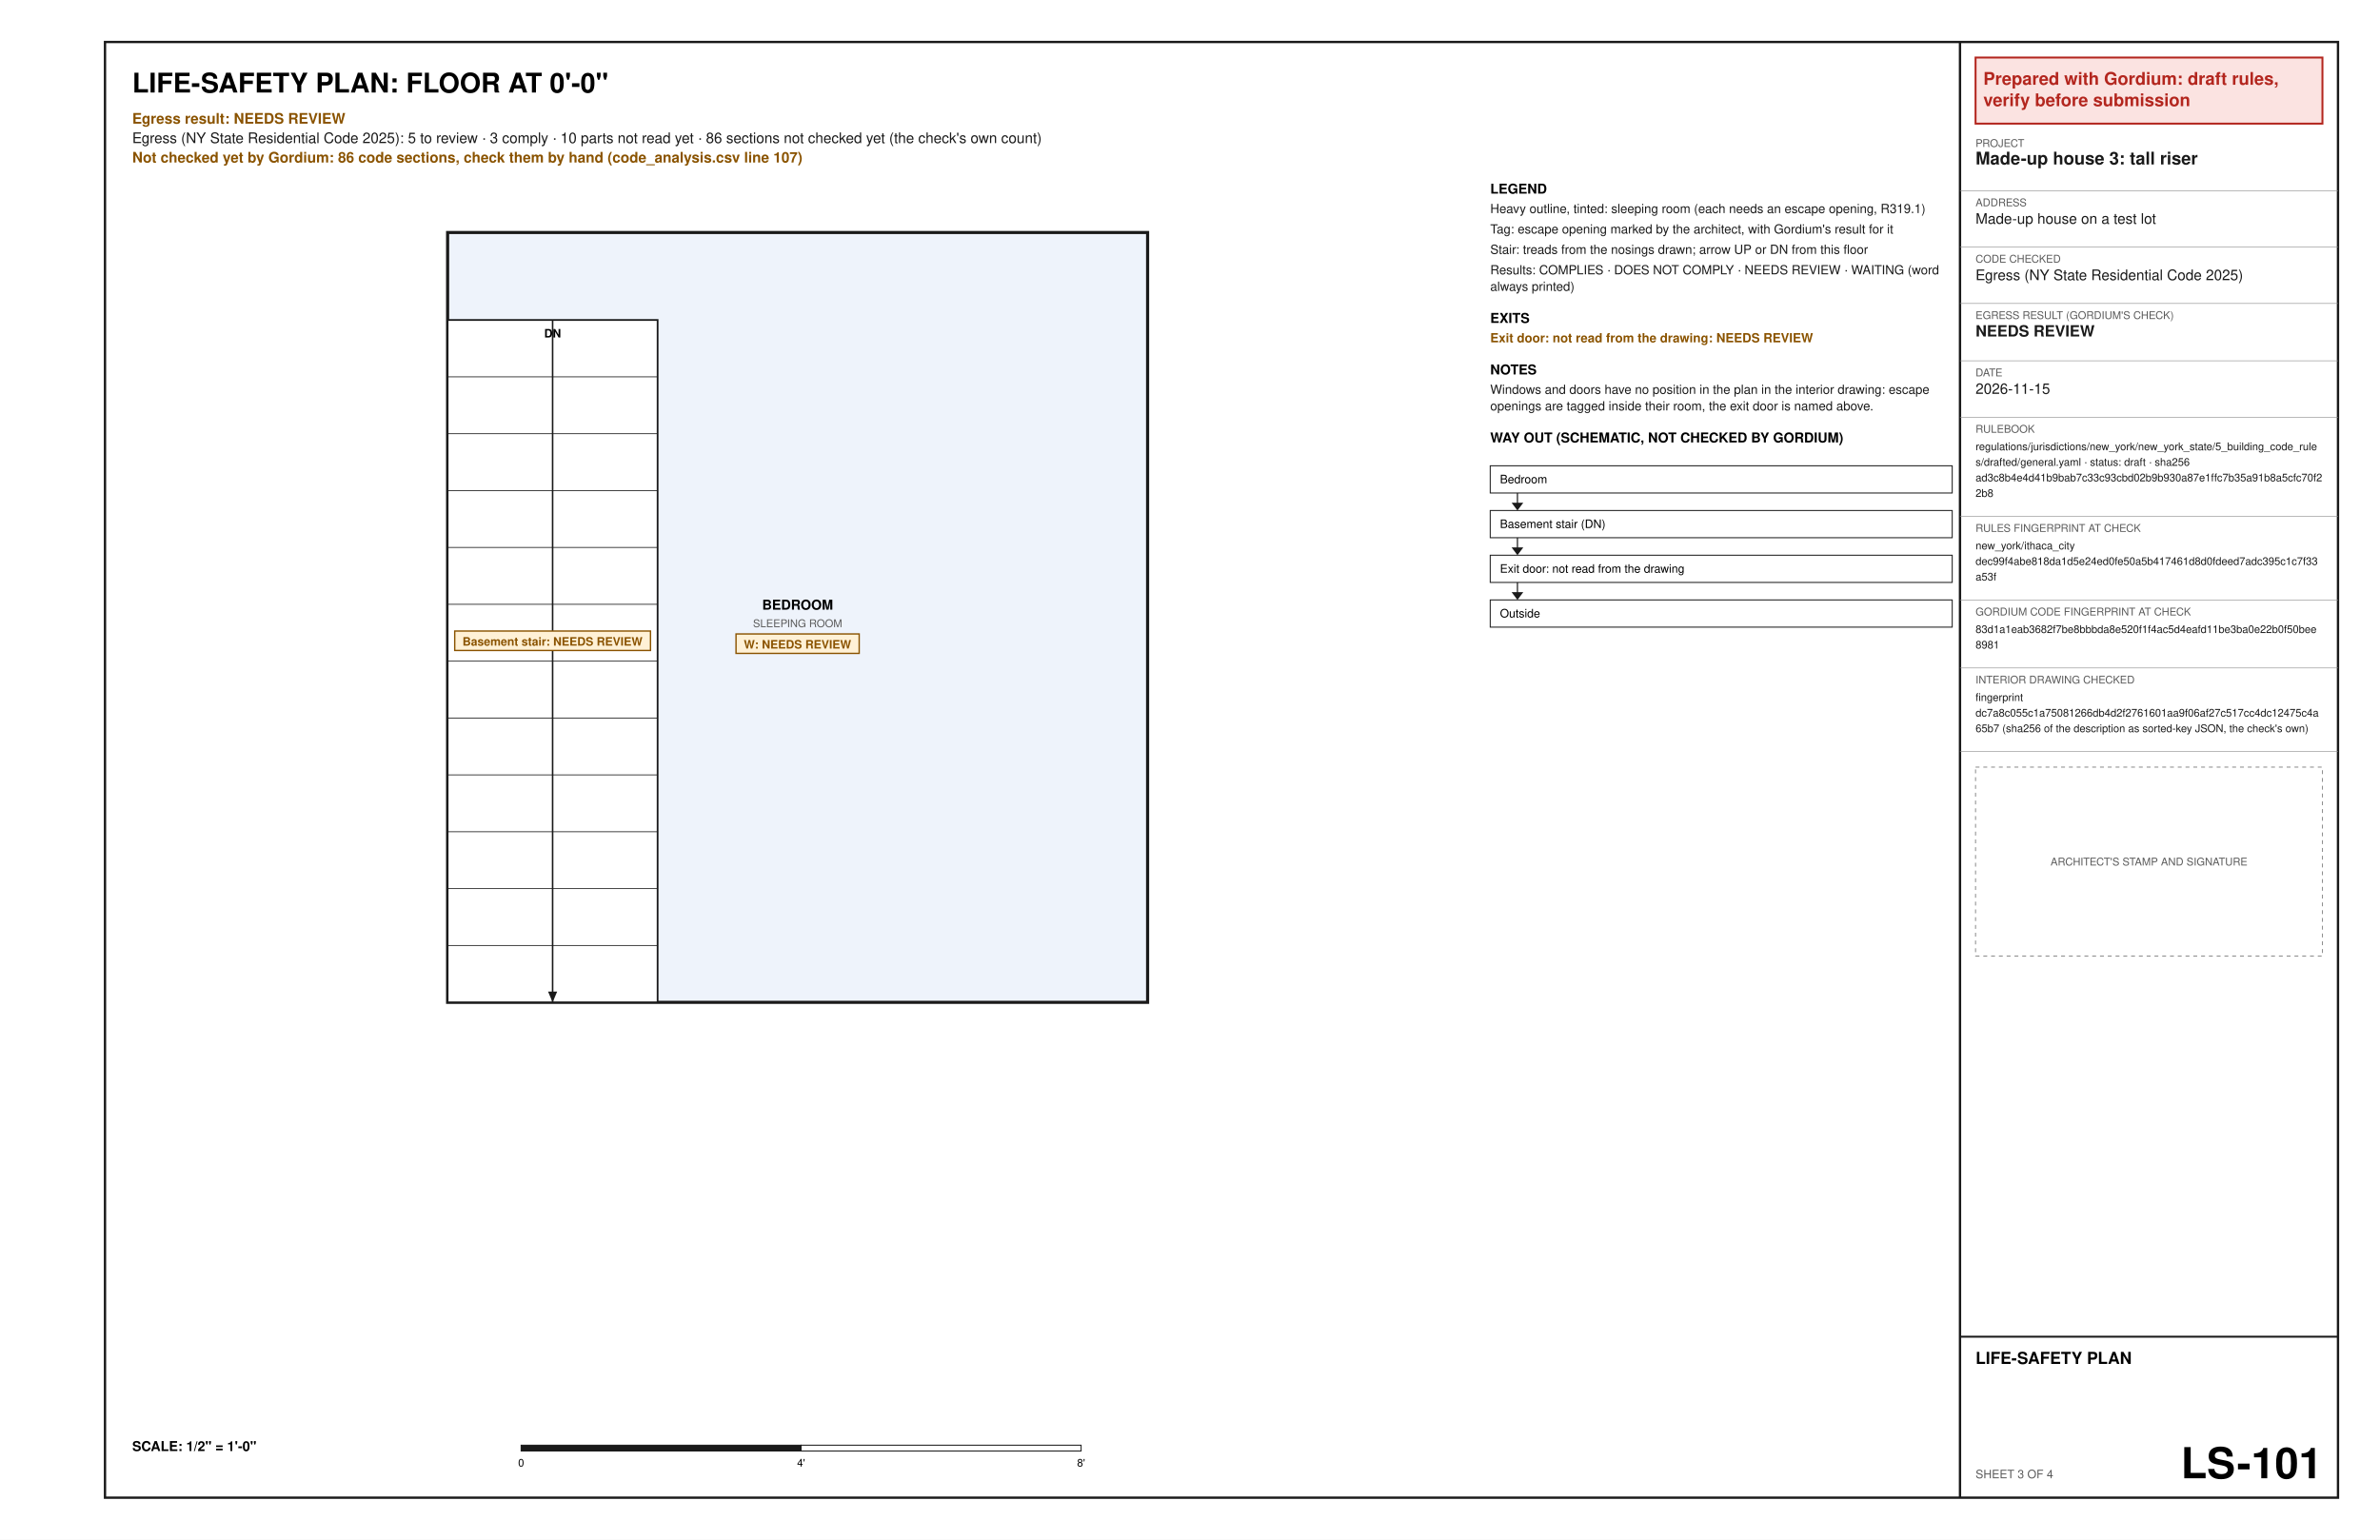
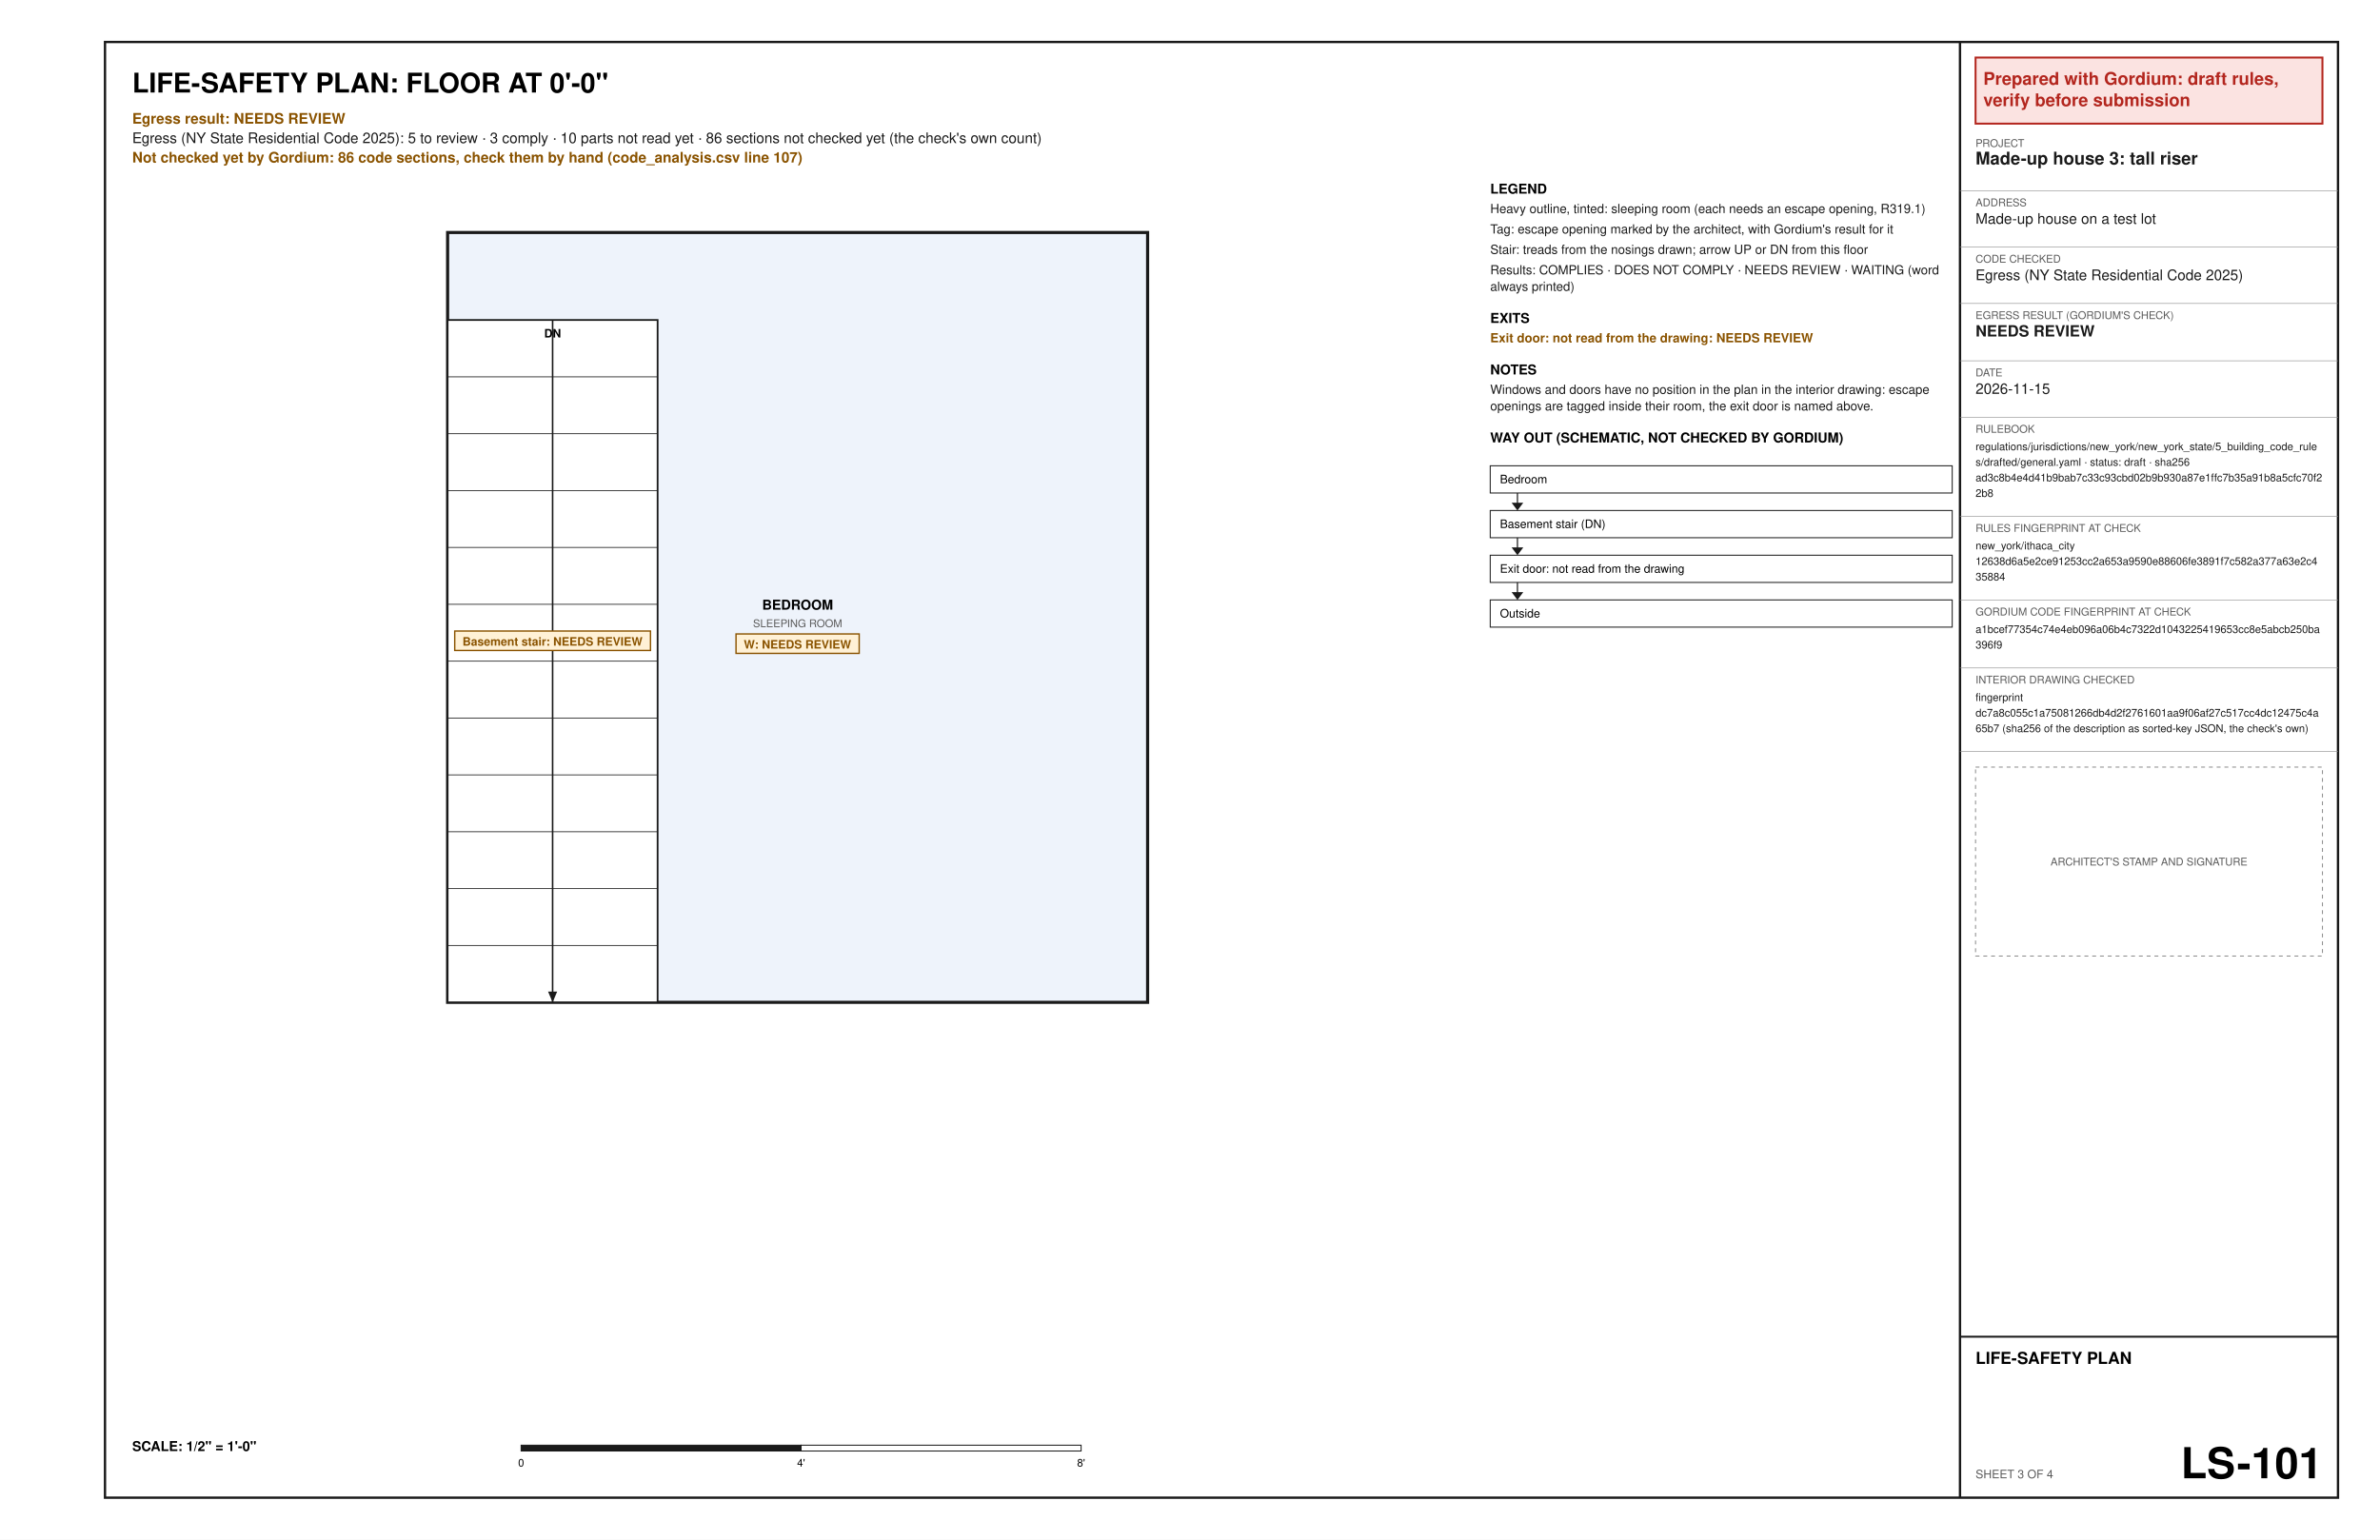
<svg xmlns="http://www.w3.org/2000/svg" width="17in" height="11in" viewBox="0 0 1224 792" font-family="Helvetica, Arial, sans-serif">
  <rect x="0" y="0" width="1224" height="792" fill="#ffffff" />
  <text x="68" y="47.6" font-size="14" font-weight="bold" text-anchor="start" fill="#000000" xml:space="preserve">LIFE-SAFETY PLAN: FLOOR AT 0'-0"</text>
  <text x="68" y="63.6" font-size="7.5" font-weight="bold" text-anchor="start" fill="#8a5300" xml:space="preserve">Egress result: NEEDS REVIEW</text>
  <text x="68" y="73.6" font-size="7.5" text-anchor="start" fill="#1a1a1a" xml:space="preserve">Egress (NY State Residential Code 2025): 5 to review · 3 comply · 10 parts not read yet · 86 sections not checked yet (the check's own count)</text>
  <text x="68" y="83.6" font-size="7.5" font-weight="bold" text-anchor="start" fill="#8a5300" xml:space="preserve">Not checked yet by Gordium: 86 code sections, check them by hand (code_analysis.csv line 107)</text>
  <polygon points="230.2,515.6 590.2,515.6 590.2,119.6 230.2,119.6" fill="#eef3fb" stroke="#1a1a1a" stroke-width="1.6" />
  <text x="410.2" y="313.6" font-size="7" font-weight="bold" text-anchor="middle" fill="#000000" xml:space="preserve">BEDROOM</text>
  <text x="410.2" y="322.6" font-size="5.5" text-anchor="middle" fill="#5a5a5a" xml:space="preserve">SLEEPING ROOM</text>
  <polygon points="378.53,326.1 441.87,326.1 441.87,336.1 378.53,336.1" fill="#fff1d6" stroke="#8a5300" stroke-width="0.7" />
  <text x="382.53" y="333.6" font-size="6" font-weight="bold" text-anchor="start" fill="#8a5300" xml:space="preserve">W: NEEDS REVIEW</text>
  <polygon points="230.2,515.6 338.2,515.6 338.2,164.6 230.2,164.6" fill="#ffffff" stroke="#1a1a1a" stroke-width="0.9" />
  <line x1="230.2" y1="486.35" x2="338.2" y2="486.35" stroke="#1a1a1a" stroke-width="0.4" />
  <line x1="230.2" y1="457.1" x2="338.2" y2="457.1" stroke="#1a1a1a" stroke-width="0.4" />
  <line x1="230.2" y1="427.85" x2="338.2" y2="427.85" stroke="#1a1a1a" stroke-width="0.4" />
  <line x1="230.2" y1="398.6" x2="338.2" y2="398.6" stroke="#1a1a1a" stroke-width="0.4" />
  <line x1="230.2" y1="369.35" x2="338.2" y2="369.35" stroke="#1a1a1a" stroke-width="0.4" />
  <line x1="230.2" y1="340.1" x2="338.2" y2="340.1" stroke="#1a1a1a" stroke-width="0.4" />
  <line x1="230.2" y1="310.85" x2="338.2" y2="310.85" stroke="#1a1a1a" stroke-width="0.4" />
  <line x1="230.2" y1="281.6" x2="338.2" y2="281.6" stroke="#1a1a1a" stroke-width="0.4" />
  <line x1="230.2" y1="252.35" x2="338.2" y2="252.35" stroke="#1a1a1a" stroke-width="0.4" />
  <line x1="230.2" y1="223.1" x2="338.2" y2="223.1" stroke="#1a1a1a" stroke-width="0.4" />
  <line x1="230.2" y1="193.85" x2="338.2" y2="193.85" stroke="#1a1a1a" stroke-width="0.4" />
  <line x1="284.2" y1="164.6" x2="284.2" y2="515.6" stroke="#1a1a1a" stroke-width="0.8" />
  <polygon points="284.2,515.6 281.86,510.07 286.54,510.07" fill="#1a1a1a" />
  <text x="284.2" y="173.6" font-size="6" font-weight="bold" text-anchor="middle" fill="#000000" xml:space="preserve">DN</text>
  <polygon points="233.86,324.6 334.54,324.6 334.54,334.6 233.86,334.6" fill="#fff1d6" stroke="#8a5300" stroke-width="0.7" />
  <text x="237.86" y="332.1" font-size="6" font-weight="bold" text-anchor="start" fill="#8a5300" xml:space="preserve">Basement stair: NEEDS REVIEW</text>
  <text x="68" y="746.4" font-size="7" font-weight="bold" text-anchor="start" fill="#000000" xml:space="preserve">SCALE: 1/2" = 1'-0"</text>
  <polygon points="268,743.4 412,743.4 412,746.4 268,746.4" fill="#1a1a1a" stroke="#1a1a1a" stroke-width="0.5" />
  <polygon points="412,743.4 556,743.4 556,746.4 412,746.4" fill="#ffffff" stroke="#1a1a1a" stroke-width="0.5" />
  <text x="268" y="754.4" font-size="5.5" text-anchor="middle" fill="#000000" xml:space="preserve">0</text>
  <text x="412" y="754.4" font-size="5.5" text-anchor="middle" fill="#000000" xml:space="preserve">4'</text>
  <text x="556" y="754.4" font-size="5.5" text-anchor="middle" fill="#000000" xml:space="preserve">8'</text>
  <text x="766.4" y="99.6" font-size="7" font-weight="bold" text-anchor="start" fill="#000000" xml:space="preserve">LEGEND</text>
  <text x="766.4" y="109.6" font-size="6.5" text-anchor="start" fill="#1a1a1a" xml:space="preserve">Heavy outline, tinted: sleeping room (each needs an escape opening, R319.1)</text>
  <text x="766.4" y="120.1" font-size="6.5" text-anchor="start" fill="#1a1a1a" xml:space="preserve">Tag: escape opening marked by the architect, with Gordium's result for it</text>
  <text x="766.4" y="130.6" font-size="6.5" text-anchor="start" fill="#1a1a1a" xml:space="preserve">Stair: treads from the nosings drawn; arrow UP or DN from this floor</text>
  <text x="766.4" y="141.1" font-size="6.5" text-anchor="start" fill="#1a1a1a" xml:space="preserve">Results: COMPLIES · DOES NOT COMPLY · NEEDS REVIEW · WAITING (word</text>
  <text x="766.4" y="149.6" font-size="6.5" text-anchor="start" fill="#1a1a1a" xml:space="preserve">always printed)</text>
  <text x="766.4" y="166.1" font-size="7" font-weight="bold" text-anchor="start" fill="#000000" xml:space="preserve">EXITS</text>
  <text x="766.4" y="176.1" font-size="6.5" font-weight="bold" text-anchor="start" fill="#8a5300" xml:space="preserve">Exit door: not read from the drawing: NEEDS REVIEW</text>
  <text x="766.4" y="192.6" font-size="7" font-weight="bold" text-anchor="start" fill="#000000" xml:space="preserve">NOTES</text>
  <text x="766.4" y="202.6" font-size="6.5" text-anchor="start" fill="#1a1a1a" xml:space="preserve">Windows and doors have no position in the plan in the interior drawing: escape</text>
  <text x="766.4" y="211.1" font-size="6.5" text-anchor="start" fill="#1a1a1a" xml:space="preserve">openings are tagged inside their room, the exit door is named above.</text>
  <text x="766.4" y="227.6" font-size="7" font-weight="bold" text-anchor="start" fill="#000000" xml:space="preserve">WAY OUT (SCHEMATIC, NOT CHECKED BY GORDIUM)</text>
  <polygon points="766.4,239.6 1004,239.6 1004,253.6 766.4,253.6" fill="none" stroke="#1a1a1a" stroke-width="0.5" />
  <text x="771.4" y="248.6" font-size="6" text-anchor="start" fill="#000000" xml:space="preserve">Bedroom</text>
  <line x1="780.4" y1="253.6" x2="780.4" y2="261.6" stroke="#1a1a1a" stroke-width="0.6" />
  <polygon points="777.4,258.6 783.4,258.6 780.4,262.6" fill="#1a1a1a" />
  <polygon points="766.4,262.6 1004,262.6 1004,276.6 766.4,276.6" fill="none" stroke="#1a1a1a" stroke-width="0.5" />
  <text x="771.4" y="271.6" font-size="6" text-anchor="start" fill="#000000" xml:space="preserve">Basement stair (DN)</text>
  <line x1="780.4" y1="276.6" x2="780.4" y2="284.6" stroke="#1a1a1a" stroke-width="0.6" />
  <polygon points="777.4,281.6 783.4,281.6 780.4,285.6" fill="#1a1a1a" />
  <polygon points="766.4,285.6 1004,285.6 1004,299.6 766.4,299.6" fill="none" stroke="#1a1a1a" stroke-width="0.5" />
  <text x="771.4" y="294.6" font-size="6" text-anchor="start" fill="#000000" xml:space="preserve">Exit door: not read from the drawing</text>
  <line x1="780.4" y1="299.6" x2="780.4" y2="307.6" stroke="#1a1a1a" stroke-width="0.6" />
  <polygon points="777.4,304.6 783.4,304.6 780.4,308.6" fill="#1a1a1a" />
  <polygon points="766.4,308.6 1004,308.6 1004,322.6 766.4,322.6" fill="none" stroke="#1a1a1a" stroke-width="0.5" />
  <text x="771.4" y="317.6" font-size="6" text-anchor="start" fill="#000000" xml:space="preserve">Outside</text>
  <polygon points="54,21.6 1202.4,21.6 1202.4,770.4 54,770.4" fill="none" stroke="#1a1a1a" stroke-width="1.2" />
  <line x1="1008" y1="21.6" x2="1008" y2="770.4" stroke="#1a1a1a" stroke-width="1.2" />
  <polygon points="1016,29.6 1194.4,29.6 1194.4,63.6 1016,63.6" fill="#fbe3e1" stroke="#b3261e" stroke-width="1" />
  <text x="1020" y="43.6" font-size="9" font-weight="bold" text-anchor="start" fill="#b3261e" xml:space="preserve">Prepared with Gordium: draft rules,</text>
  <text x="1020" y="54.6" font-size="9" font-weight="bold" text-anchor="start" fill="#b3261e" xml:space="preserve">verify before submission</text>
  <text x="1016" y="75.6" font-size="5.5" text-anchor="start" fill="#5a5a5a" xml:space="preserve">PROJECT</text>
  <text x="1016" y="84.6" font-size="9" font-weight="bold" text-anchor="start" fill="#1a1a1a" xml:space="preserve">Made-up house 3: tall riser</text>
  <line x1="1008" y1="98.1" x2="1202.4" y2="98.1" stroke="#8c8c8c" stroke-width="0.3" />
  <text x="1016" y="106.1" font-size="5.5" text-anchor="start" fill="#5a5a5a" xml:space="preserve">ADDRESS</text>
  <text x="1016" y="115.1" font-size="7.5" text-anchor="start" fill="#1a1a1a" xml:space="preserve">Made-up house on a test lot</text>
  <line x1="1008" y1="127.1" x2="1202.4" y2="127.1" stroke="#8c8c8c" stroke-width="0.3" />
  <text x="1016" y="135.1" font-size="5.5" text-anchor="start" fill="#5a5a5a" xml:space="preserve">CODE CHECKED</text>
  <text x="1016" y="144.1" font-size="7.5" text-anchor="start" fill="#1a1a1a" xml:space="preserve">Egress (NY State Residential Code 2025)</text>
  <line x1="1008" y1="156.1" x2="1202.4" y2="156.1" stroke="#8c8c8c" stroke-width="0.3" />
  <text x="1016" y="164.1" font-size="5.5" text-anchor="start" fill="#5a5a5a" xml:space="preserve">EGRESS RESULT (GORDIUM'S CHECK)</text>
  <text x="1016" y="173.1" font-size="8" font-weight="bold" text-anchor="start" fill="#1a1a1a" xml:space="preserve">NEEDS REVIEW</text>
  <line x1="1008" y1="185.6" x2="1202.4" y2="185.6" stroke="#8c8c8c" stroke-width="0.3" />
  <text x="1016" y="193.6" font-size="5.5" text-anchor="start" fill="#5a5a5a" xml:space="preserve">DATE</text>
  <text x="1016" y="202.6" font-size="7.5" text-anchor="start" fill="#1a1a1a" xml:space="preserve">2026-11-15</text>
  <line x1="1008" y1="214.6" x2="1202.4" y2="214.6" stroke="#8c8c8c" stroke-width="0.3" />
  <text x="1016" y="222.6" font-size="5.5" text-anchor="start" fill="#5a5a5a" xml:space="preserve">RULEBOOK</text>
  <text x="1016" y="231.6" font-size="5.5" text-anchor="start" fill="#1a1a1a" xml:space="preserve">regulations/jurisdictions/new_york/new_york_state/5_building_code_rule</text>
  <text x="1016" y="239.6" font-size="5.5" text-anchor="start" fill="#1a1a1a" xml:space="preserve">s/drafted/general.yaml · status: draft · sha256</text>
  <text x="1016" y="247.6" font-size="5.5" text-anchor="start" fill="#1a1a1a" xml:space="preserve">ad3c8b4e4d41b9bab7c33c93cbd02b9b930a87e1ffc7b35a91b8a5cfc70f2</text>
  <text x="1016" y="255.6" font-size="5.5" text-anchor="start" fill="#1a1a1a" xml:space="preserve">2b8</text>
  <line x1="1008" y1="265.6" x2="1202.4" y2="265.6" stroke="#8c8c8c" stroke-width="0.3" />
  <text x="1016" y="273.6" font-size="5.5" text-anchor="start" fill="#5a5a5a" xml:space="preserve">RULES FINGERPRINT AT CHECK</text>
  <text x="1016" y="282.6" font-size="5.5" text-anchor="start" fill="#1a1a1a" xml:space="preserve">new_york/ithaca_city</text>
-   <text x="1016" y="290.6" font-size="5.5" text-anchor="start" fill="#1a1a1a" xml:space="preserve">dec99f4abe818da1d5e24ed0fe50a5b417461d8d0fdeed7adc395c1c7f33</text>
-   <text x="1016" y="298.6" font-size="5.5" text-anchor="start" fill="#1a1a1a" xml:space="preserve">a53f</text>
+   <text x="1016" y="290.6" font-size="5.5" text-anchor="start" fill="#1a1a1a" xml:space="preserve">12638d6a5e2ce91253cc2a653a9590e88606fe3891f7c582a377a63e2c4</text>
+   <text x="1016" y="298.6" font-size="5.5" text-anchor="start" fill="#1a1a1a" xml:space="preserve">35884</text>
  <line x1="1008" y1="308.6" x2="1202.4" y2="308.6" stroke="#8c8c8c" stroke-width="0.3" />
  <text x="1016" y="316.6" font-size="5.5" text-anchor="start" fill="#5a5a5a" xml:space="preserve">GORDIUM CODE FINGERPRINT AT CHECK</text>
-   <text x="1016" y="325.6" font-size="5.5" text-anchor="start" fill="#1a1a1a" xml:space="preserve">83d1a1eab3682f7be8bbbda8e520f1f4ac5d4eafd11be3ba0e22b0f50bee</text>
-   <text x="1016" y="333.6" font-size="5.5" text-anchor="start" fill="#1a1a1a" xml:space="preserve">8981</text>
+   <text x="1016" y="325.6" font-size="5.5" text-anchor="start" fill="#1a1a1a" xml:space="preserve">a1bcef77354c74e4eb096a06b4c7322d1043225419653cc8e5abcb250ba</text>
+   <text x="1016" y="333.6" font-size="5.5" text-anchor="start" fill="#1a1a1a" xml:space="preserve">396f9</text>
  <line x1="1008" y1="343.6" x2="1202.4" y2="343.6" stroke="#8c8c8c" stroke-width="0.3" />
  <text x="1016" y="351.6" font-size="5.5" text-anchor="start" fill="#5a5a5a" xml:space="preserve">INTERIOR DRAWING CHECKED</text>
  <text x="1016" y="360.6" font-size="5.5" text-anchor="start" fill="#1a1a1a" xml:space="preserve">fingerprint</text>
  <text x="1016" y="368.6" font-size="5.5" text-anchor="start" fill="#1a1a1a" xml:space="preserve">dc7a8c055c1a75081266db4d2f2761601aa9f06af27c517cc4dc12475c4a</text>
  <text x="1016" y="376.6" font-size="5.5" text-anchor="start" fill="#1a1a1a" xml:space="preserve">65b7 (sha256 of the description as sorted-key JSON, the check's own)</text>
  <line x1="1008" y1="386.6" x2="1202.4" y2="386.6" stroke="#8c8c8c" stroke-width="0.3" />
  <polygon points="1016,394.6 1194.4,394.6 1194.4,491.8 1016,491.8" fill="none" stroke="#8c8c8c" stroke-width="0.5" stroke-dasharray="2 2" />
  <text x="1105.2" y="445.2" font-size="5.5" text-anchor="middle" fill="#5a5a5a" xml:space="preserve">ARCHITECT'S STAMP AND SIGNATURE</text>
  <line x1="1008" y1="687.6" x2="1202.4" y2="687.6" stroke="#1a1a1a" stroke-width="1" />
  <text x="1016" y="701.6" font-size="8.5" font-weight="bold" text-anchor="start" fill="#000000" xml:space="preserve">LIFE-SAFETY PLAN</text>
  <text x="1016" y="760.4" font-size="6" text-anchor="start" fill="#5a5a5a" xml:space="preserve">SHEET 3 OF 4</text>
  <text x="1194.4" y="760.4" font-size="22" font-weight="bold" text-anchor="end" fill="#000000" xml:space="preserve">LS-101</text>
</svg>
